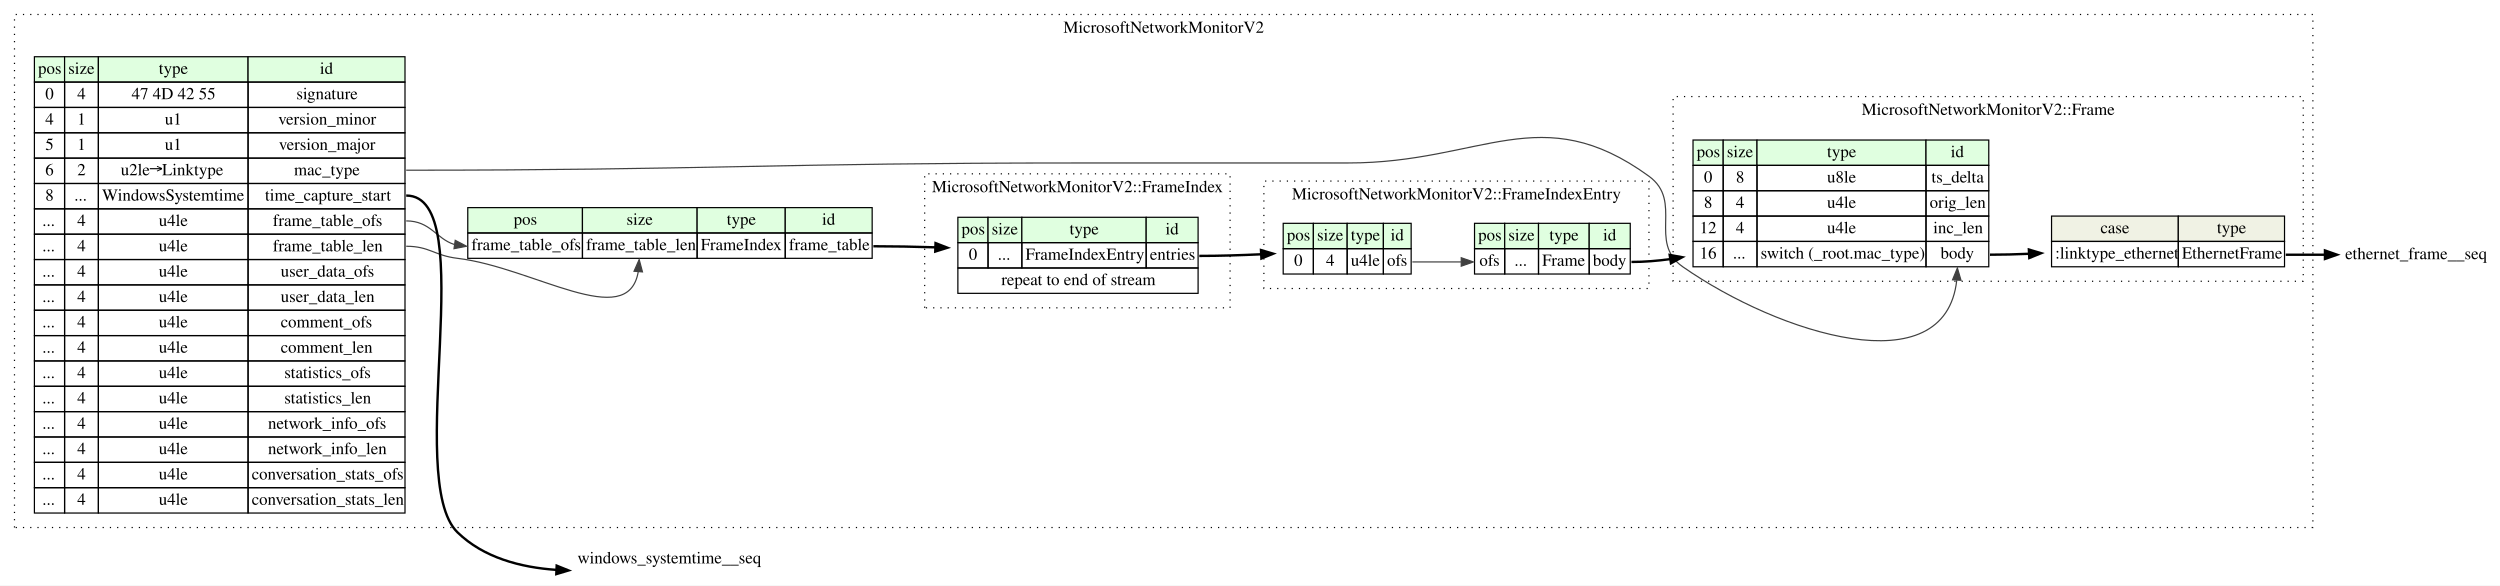
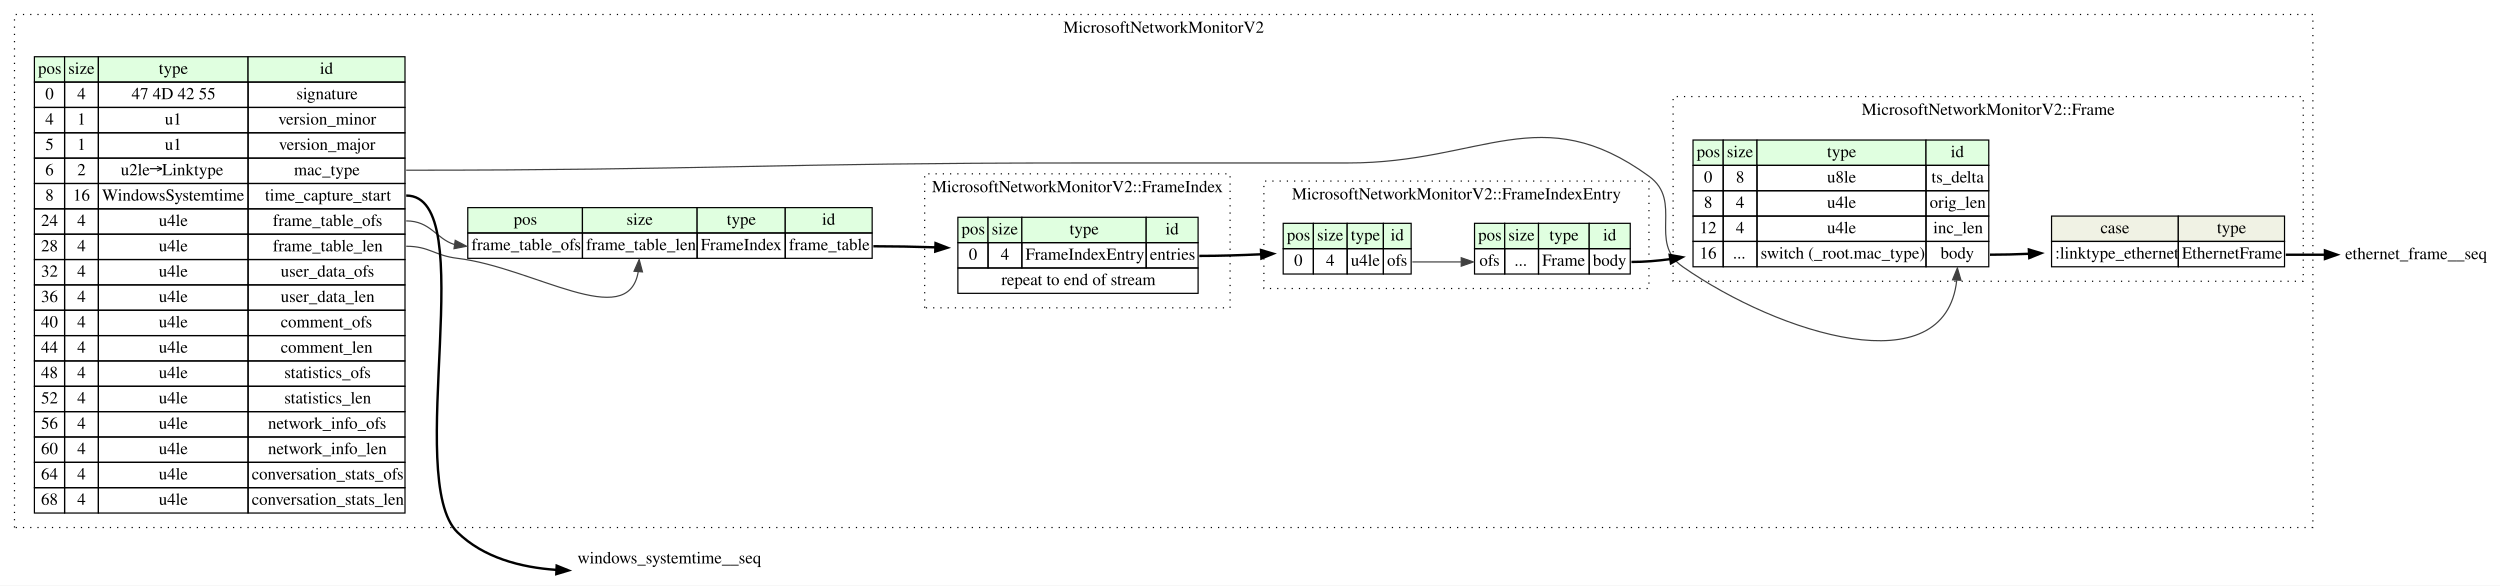
<svg xmlns="http://www.w3.org/2000/svg" width="2071pt" height="485pt" viewBox="0.00 0.00 2071.00 485.00">
  <g id="graph0" class="graph" transform="scale(1 1) rotate(0) translate(4 481)">
    <polygon fill="white" stroke="none" points="-4,4 -4,-481 2067,-481 2067,4 -4,4" />
    <g id="clust1" class="cluster">
      <polygon fill="none" stroke="black" stroke-dasharray="1,5" points="8,-44 8,-469 1912,-469 1912,-44 8,-44" />
      <text text-anchor="middle" x="960" y="-453.8" font-family="Times,serif" font-size="14.00">MicrosoftNetworkMonitorV2</text>
    </g>
    <g id="clust2" class="cluster">
      <polygon fill="none" stroke="black" stroke-dasharray="1,5" points="762,-226 762,-337 1015,-337 1015,-226 762,-226" />
      <text text-anchor="middle" x="888.5" y="-321.8" font-family="Times,serif" font-size="14.00">MicrosoftNetworkMonitorV2::FrameIndex</text>
    </g>
    <g id="clust3" class="cluster">
      <polygon fill="none" stroke="black" stroke-dasharray="1,5" points="1043,-242 1043,-331 1362,-331 1362,-242 1043,-242" />
      <text text-anchor="middle" x="1202.5" y="-315.8" font-family="Times,serif" font-size="14.00">MicrosoftNetworkMonitorV2::FrameIndexEntry</text>
    </g>
    <g id="clust4" class="cluster">
      <polygon fill="none" stroke="black" stroke-dasharray="1,5" points="1382,-248 1382,-401 1904,-401 1904,-248 1382,-248" />
      <text text-anchor="middle" x="1643" y="-385.8" font-family="Times,serif" font-size="14.00">MicrosoftNetworkMonitorV2::Frame</text>
    </g>
    <g id="node1" class="node">
      <polygon fill="#e0ffe0" stroke="none" points="24.5,-413 24.5,-434 49.5,-434 49.5,-413 24.5,-413" />
      <polygon fill="none" stroke="black" points="24.5,-413 24.5,-434 49.5,-434 49.5,-413 24.5,-413" />
      <text text-anchor="start" x="27.5" y="-419.8" font-family="Times,serif" font-size="14.00">pos</text>
      <polygon fill="#e0ffe0" stroke="none" points="49.5,-413 49.5,-434 77.5,-434 77.5,-413 49.5,-413" />
      <polygon fill="none" stroke="black" points="49.5,-413 49.5,-434 77.5,-434 77.5,-413 49.5,-413" />
      <text text-anchor="start" x="52.5" y="-419.8" font-family="Times,serif" font-size="14.00">size</text>
      <polygon fill="#e0ffe0" stroke="none" points="77.5,-413 77.5,-434 201.5,-434 201.5,-413 77.5,-413" />
      <polygon fill="none" stroke="black" points="77.5,-413 77.5,-434 201.5,-434 201.5,-413 77.5,-413" />
      <text text-anchor="start" x="127.5" y="-419.8" font-family="Times,serif" font-size="14.00">type</text>
      <polygon fill="#e0ffe0" stroke="none" points="201.5,-413 201.5,-434 331.5,-434 331.5,-413 201.5,-413" />
      <polygon fill="none" stroke="black" points="201.5,-413 201.5,-434 331.5,-434 331.5,-413 201.5,-413" />
      <text text-anchor="start" x="261" y="-419.8" font-family="Times,serif" font-size="14.00">id</text>
      <polygon fill="none" stroke="black" points="24.5,-392 24.5,-413 49.5,-413 49.5,-392 24.5,-392" />
      <text text-anchor="start" x="33.5" y="-398.8" font-family="Times,serif" font-size="14.00">0</text>
      <polygon fill="none" stroke="black" points="49.5,-392 49.5,-413 77.5,-413 77.5,-392 49.5,-392" />
      <text text-anchor="start" x="60" y="-398.8" font-family="Times,serif" font-size="14.00">4</text>
      <polygon fill="none" stroke="black" points="77.5,-392 77.5,-413 201.5,-413 201.5,-392 77.5,-392" />
      <text text-anchor="start" x="105" y="-398.8" font-family="Times,serif" font-size="14.00">47 4D 42 55</text>
      <polygon fill="none" stroke="black" points="201.5,-392 201.5,-413 331.5,-413 331.5,-392 201.5,-392" />
      <text text-anchor="start" x="241.5" y="-398.8" font-family="Times,serif" font-size="14.00">signature</text>
      <polygon fill="none" stroke="black" points="24.5,-371 24.5,-392 49.5,-392 49.5,-371 24.5,-371" />
      <text text-anchor="start" x="33.5" y="-377.8" font-family="Times,serif" font-size="14.00">4</text>
      <polygon fill="none" stroke="black" points="49.5,-371 49.5,-392 77.5,-392 77.5,-371 49.5,-371" />
      <text text-anchor="start" x="60" y="-377.8" font-family="Times,serif" font-size="14.00">1</text>
      <polygon fill="none" stroke="black" points="77.5,-371 77.5,-392 201.5,-392 201.5,-371 77.5,-371" />
      <text text-anchor="start" x="132.5" y="-377.8" font-family="Times,serif" font-size="14.00">u1</text>
      <polygon fill="none" stroke="black" points="201.5,-371 201.5,-392 331.5,-392 331.5,-371 201.5,-371" />
      <text text-anchor="start" x="226.5" y="-377.8" font-family="Times,serif" font-size="14.00">version_minor</text>
      <polygon fill="none" stroke="black" points="24.5,-350 24.5,-371 49.5,-371 49.5,-350 24.5,-350" />
      <text text-anchor="start" x="33.5" y="-356.8" font-family="Times,serif" font-size="14.00">5</text>
      <polygon fill="none" stroke="black" points="49.5,-350 49.5,-371 77.5,-371 77.5,-350 49.5,-350" />
      <text text-anchor="start" x="60" y="-356.8" font-family="Times,serif" font-size="14.00">1</text>
      <polygon fill="none" stroke="black" points="77.5,-350 77.5,-371 201.5,-371 201.5,-350 77.5,-350" />
      <text text-anchor="start" x="132.5" y="-356.8" font-family="Times,serif" font-size="14.00">u1</text>
      <polygon fill="none" stroke="black" points="201.5,-350 201.5,-371 331.5,-371 331.5,-350 201.5,-350" />
      <text text-anchor="start" x="227" y="-356.8" font-family="Times,serif" font-size="14.00">version_major</text>
      <polygon fill="none" stroke="black" points="24.5,-329 24.5,-350 49.5,-350 49.5,-329 24.5,-329" />
      <text text-anchor="start" x="33.5" y="-335.8" font-family="Times,serif" font-size="14.00">6</text>
      <polygon fill="none" stroke="black" points="49.5,-329 49.5,-350 77.5,-350 77.5,-329 49.5,-329" />
      <text text-anchor="start" x="60" y="-335.8" font-family="Times,serif" font-size="14.00">2</text>
      <polygon fill="none" stroke="black" points="77.5,-329 77.5,-350 201.5,-350 201.5,-329 77.5,-329" />
      <text text-anchor="start" x="96" y="-335.8" font-family="Times,serif" font-size="14.00">u2le→Linktype</text>
      <polygon fill="none" stroke="black" points="201.5,-329 201.5,-350 331.5,-350 331.5,-329 201.5,-329" />
      <text text-anchor="start" x="239.5" y="-335.8" font-family="Times,serif" font-size="14.00">mac_type</text>
      <polygon fill="none" stroke="black" points="24.5,-308 24.5,-329 49.5,-329 49.5,-308 24.5,-308" />
      <text text-anchor="start" x="33.5" y="-314.8" font-family="Times,serif" font-size="14.00">8</text>
      <polygon fill="none" stroke="black" points="49.5,-308 49.5,-329 77.5,-329 77.5,-308 49.5,-308" />
-       <text text-anchor="start" x="57.5" y="-314.8" font-family="Times,serif" font-size="14.00">...</text>
+       <text text-anchor="start" x="56.5" y="-314.8" font-family="Times,serif" font-size="14.00">16</text>
      <polygon fill="none" stroke="black" points="77.5,-308 77.5,-329 201.5,-329 201.5,-308 77.5,-308" />
      <text text-anchor="start" x="80.5" y="-314.8" font-family="Times,serif" font-size="14.00">WindowsSystemtime</text>
      <polygon fill="none" stroke="black" points="201.5,-308 201.5,-329 331.5,-329 331.5,-308 201.5,-308" />
      <text text-anchor="start" x="215.5" y="-314.8" font-family="Times,serif" font-size="14.00">time_capture_start</text>
      <polygon fill="none" stroke="black" points="24.5,-287 24.5,-308 49.5,-308 49.5,-287 24.5,-287" />
-       <text text-anchor="start" x="31" y="-293.8" font-family="Times,serif" font-size="14.00">...</text>
+       <text text-anchor="start" x="30" y="-293.8" font-family="Times,serif" font-size="14.00">24</text>
      <polygon fill="none" stroke="black" points="49.5,-287 49.5,-308 77.5,-308 77.5,-287 49.5,-287" />
      <text text-anchor="start" x="60" y="-293.8" font-family="Times,serif" font-size="14.00">4</text>
      <polygon fill="none" stroke="black" points="77.5,-287 77.5,-308 201.5,-308 201.5,-287 77.5,-287" />
      <text text-anchor="start" x="127.5" y="-293.8" font-family="Times,serif" font-size="14.00">u4le</text>
      <polygon fill="none" stroke="black" points="201.5,-287 201.5,-308 331.5,-308 331.5,-287 201.5,-287" />
      <text text-anchor="start" x="222" y="-293.8" font-family="Times,serif" font-size="14.00">frame_table_ofs</text>
      <polygon fill="none" stroke="black" points="24.5,-266 24.5,-287 49.5,-287 49.5,-266 24.5,-266" />
-       <text text-anchor="start" x="31" y="-272.8" font-family="Times,serif" font-size="14.00">...</text>
+       <text text-anchor="start" x="30" y="-272.8" font-family="Times,serif" font-size="14.00">28</text>
      <polygon fill="none" stroke="black" points="49.5,-266 49.5,-287 77.5,-287 77.5,-266 49.5,-266" />
      <text text-anchor="start" x="60" y="-272.8" font-family="Times,serif" font-size="14.00">4</text>
      <polygon fill="none" stroke="black" points="77.5,-266 77.5,-287 201.5,-287 201.5,-266 77.5,-266" />
      <text text-anchor="start" x="127.5" y="-272.8" font-family="Times,serif" font-size="14.00">u4le</text>
      <polygon fill="none" stroke="black" points="201.5,-266 201.5,-287 331.5,-287 331.5,-266 201.5,-266" />
      <text text-anchor="start" x="222" y="-272.8" font-family="Times,serif" font-size="14.00">frame_table_len</text>
      <polygon fill="none" stroke="black" points="24.5,-245 24.5,-266 49.5,-266 49.5,-245 24.5,-245" />
-       <text text-anchor="start" x="31" y="-251.8" font-family="Times,serif" font-size="14.00">...</text>
+       <text text-anchor="start" x="30" y="-251.8" font-family="Times,serif" font-size="14.00">32</text>
      <polygon fill="none" stroke="black" points="49.5,-245 49.5,-266 77.5,-266 77.5,-245 49.5,-245" />
      <text text-anchor="start" x="60" y="-251.8" font-family="Times,serif" font-size="14.00">4</text>
      <polygon fill="none" stroke="black" points="77.5,-245 77.5,-266 201.5,-266 201.5,-245 77.5,-245" />
      <text text-anchor="start" x="127.5" y="-251.8" font-family="Times,serif" font-size="14.00">u4le</text>
      <polygon fill="none" stroke="black" points="201.5,-245 201.5,-266 331.5,-266 331.5,-245 201.5,-245" />
      <text text-anchor="start" x="228.5" y="-251.8" font-family="Times,serif" font-size="14.00">user_data_ofs</text>
      <polygon fill="none" stroke="black" points="24.5,-224 24.5,-245 49.5,-245 49.5,-224 24.5,-224" />
-       <text text-anchor="start" x="31" y="-230.8" font-family="Times,serif" font-size="14.00">...</text>
+       <text text-anchor="start" x="30" y="-230.8" font-family="Times,serif" font-size="14.00">36</text>
      <polygon fill="none" stroke="black" points="49.5,-224 49.5,-245 77.5,-245 77.5,-224 49.5,-224" />
      <text text-anchor="start" x="60" y="-230.8" font-family="Times,serif" font-size="14.00">4</text>
      <polygon fill="none" stroke="black" points="77.5,-224 77.5,-245 201.5,-245 201.5,-224 77.5,-224" />
      <text text-anchor="start" x="127.5" y="-230.8" font-family="Times,serif" font-size="14.00">u4le</text>
      <polygon fill="none" stroke="black" points="201.5,-224 201.5,-245 331.5,-245 331.5,-224 201.5,-224" />
      <text text-anchor="start" x="228.5" y="-230.8" font-family="Times,serif" font-size="14.00">user_data_len</text>
      <polygon fill="none" stroke="black" points="24.5,-203 24.5,-224 49.5,-224 49.5,-203 24.5,-203" />
-       <text text-anchor="start" x="31" y="-209.8" font-family="Times,serif" font-size="14.00">...</text>
+       <text text-anchor="start" x="30" y="-209.8" font-family="Times,serif" font-size="14.00">40</text>
      <polygon fill="none" stroke="black" points="49.5,-203 49.5,-224 77.5,-224 77.5,-203 49.5,-203" />
      <text text-anchor="start" x="60" y="-209.8" font-family="Times,serif" font-size="14.00">4</text>
      <polygon fill="none" stroke="black" points="77.5,-203 77.5,-224 201.5,-224 201.5,-203 77.5,-203" />
      <text text-anchor="start" x="127.5" y="-209.8" font-family="Times,serif" font-size="14.00">u4le</text>
      <polygon fill="none" stroke="black" points="201.5,-203 201.5,-224 331.5,-224 331.5,-203 201.5,-203" />
      <text text-anchor="start" x="228.5" y="-209.8" font-family="Times,serif" font-size="14.00">comment_ofs</text>
      <polygon fill="none" stroke="black" points="24.5,-182 24.5,-203 49.5,-203 49.5,-182 24.5,-182" />
-       <text text-anchor="start" x="31" y="-188.8" font-family="Times,serif" font-size="14.00">...</text>
+       <text text-anchor="start" x="30" y="-188.8" font-family="Times,serif" font-size="14.00">44</text>
      <polygon fill="none" stroke="black" points="49.5,-182 49.5,-203 77.5,-203 77.5,-182 49.5,-182" />
      <text text-anchor="start" x="60" y="-188.8" font-family="Times,serif" font-size="14.00">4</text>
      <polygon fill="none" stroke="black" points="77.5,-182 77.5,-203 201.5,-203 201.5,-182 77.5,-182" />
      <text text-anchor="start" x="127.5" y="-188.8" font-family="Times,serif" font-size="14.00">u4le</text>
      <polygon fill="none" stroke="black" points="201.5,-182 201.5,-203 331.5,-203 331.5,-182 201.5,-182" />
      <text text-anchor="start" x="228.5" y="-188.8" font-family="Times,serif" font-size="14.00">comment_len</text>
      <polygon fill="none" stroke="black" points="24.5,-161 24.5,-182 49.5,-182 49.5,-161 24.5,-161" />
-       <text text-anchor="start" x="31" y="-167.8" font-family="Times,serif" font-size="14.00">...</text>
+       <text text-anchor="start" x="30" y="-167.8" font-family="Times,serif" font-size="14.00">48</text>
      <polygon fill="none" stroke="black" points="49.5,-161 49.5,-182 77.5,-182 77.5,-161 49.5,-161" />
      <text text-anchor="start" x="60" y="-167.8" font-family="Times,serif" font-size="14.00">4</text>
      <polygon fill="none" stroke="black" points="77.5,-161 77.5,-182 201.5,-182 201.5,-161 77.5,-161" />
      <text text-anchor="start" x="127.5" y="-167.8" font-family="Times,serif" font-size="14.00">u4le</text>
      <polygon fill="none" stroke="black" points="201.5,-161 201.5,-182 331.5,-182 331.5,-161 201.5,-161" />
      <text text-anchor="start" x="231.5" y="-167.8" font-family="Times,serif" font-size="14.00">statistics_ofs</text>
      <polygon fill="none" stroke="black" points="24.5,-140 24.5,-161 49.5,-161 49.5,-140 24.5,-140" />
-       <text text-anchor="start" x="31" y="-146.8" font-family="Times,serif" font-size="14.00">...</text>
+       <text text-anchor="start" x="30" y="-146.8" font-family="Times,serif" font-size="14.00">52</text>
      <polygon fill="none" stroke="black" points="49.5,-140 49.5,-161 77.5,-161 77.5,-140 49.5,-140" />
      <text text-anchor="start" x="60" y="-146.8" font-family="Times,serif" font-size="14.00">4</text>
      <polygon fill="none" stroke="black" points="77.5,-140 77.5,-161 201.5,-161 201.5,-140 77.5,-140" />
      <text text-anchor="start" x="127.5" y="-146.8" font-family="Times,serif" font-size="14.00">u4le</text>
      <polygon fill="none" stroke="black" points="201.5,-140 201.5,-161 331.5,-161 331.5,-140 201.5,-140" />
      <text text-anchor="start" x="231.5" y="-146.8" font-family="Times,serif" font-size="14.00">statistics_len</text>
      <polygon fill="none" stroke="black" points="24.5,-119 24.5,-140 49.5,-140 49.5,-119 24.5,-119" />
-       <text text-anchor="start" x="31" y="-125.8" font-family="Times,serif" font-size="14.00">...</text>
+       <text text-anchor="start" x="30" y="-125.8" font-family="Times,serif" font-size="14.00">56</text>
      <polygon fill="none" stroke="black" points="49.5,-119 49.5,-140 77.5,-140 77.5,-119 49.5,-119" />
      <text text-anchor="start" x="60" y="-125.8" font-family="Times,serif" font-size="14.00">4</text>
      <polygon fill="none" stroke="black" points="77.5,-119 77.5,-140 201.5,-140 201.5,-119 77.5,-119" />
      <text text-anchor="start" x="127.5" y="-125.8" font-family="Times,serif" font-size="14.00">u4le</text>
      <polygon fill="none" stroke="black" points="201.5,-119 201.5,-140 331.5,-140 331.5,-119 201.5,-119" />
      <text text-anchor="start" x="218" y="-125.8" font-family="Times,serif" font-size="14.00">network_info_ofs</text>
      <polygon fill="none" stroke="black" points="24.5,-98 24.5,-119 49.5,-119 49.5,-98 24.5,-98" />
-       <text text-anchor="start" x="31" y="-104.8" font-family="Times,serif" font-size="14.00">...</text>
+       <text text-anchor="start" x="30" y="-104.8" font-family="Times,serif" font-size="14.00">60</text>
      <polygon fill="none" stroke="black" points="49.5,-98 49.5,-119 77.5,-119 77.5,-98 49.5,-98" />
      <text text-anchor="start" x="60" y="-104.8" font-family="Times,serif" font-size="14.00">4</text>
      <polygon fill="none" stroke="black" points="77.5,-98 77.5,-119 201.5,-119 201.5,-98 77.5,-98" />
      <text text-anchor="start" x="127.5" y="-104.8" font-family="Times,serif" font-size="14.00">u4le</text>
      <polygon fill="none" stroke="black" points="201.5,-98 201.5,-119 331.5,-119 331.5,-98 201.5,-98" />
      <text text-anchor="start" x="218" y="-104.8" font-family="Times,serif" font-size="14.00">network_info_len</text>
      <polygon fill="none" stroke="black" points="24.5,-77 24.5,-98 49.5,-98 49.5,-77 24.5,-77" />
-       <text text-anchor="start" x="31" y="-83.8" font-family="Times,serif" font-size="14.00">...</text>
+       <text text-anchor="start" x="30" y="-83.8" font-family="Times,serif" font-size="14.00">64</text>
      <polygon fill="none" stroke="black" points="49.5,-77 49.5,-98 77.5,-98 77.5,-77 49.5,-77" />
      <text text-anchor="start" x="60" y="-83.8" font-family="Times,serif" font-size="14.00">4</text>
      <polygon fill="none" stroke="black" points="77.5,-77 77.5,-98 201.5,-98 201.5,-77 77.5,-77" />
      <text text-anchor="start" x="127.5" y="-83.8" font-family="Times,serif" font-size="14.00">u4le</text>
      <polygon fill="none" stroke="black" points="201.5,-77 201.5,-98 331.5,-98 331.5,-77 201.5,-77" />
      <text text-anchor="start" x="204.5" y="-83.8" font-family="Times,serif" font-size="14.00">conversation_stats_ofs</text>
      <polygon fill="none" stroke="black" points="24.5,-56 24.5,-77 49.5,-77 49.5,-56 24.5,-56" />
-       <text text-anchor="start" x="31" y="-62.8" font-family="Times,serif" font-size="14.00">...</text>
+       <text text-anchor="start" x="30" y="-62.8" font-family="Times,serif" font-size="14.00">68</text>
      <polygon fill="none" stroke="black" points="49.5,-56 49.5,-77 77.5,-77 77.5,-56 49.5,-56" />
      <text text-anchor="start" x="60" y="-62.8" font-family="Times,serif" font-size="14.00">4</text>
      <polygon fill="none" stroke="black" points="77.5,-56 77.5,-77 201.5,-77 201.5,-56 77.5,-56" />
      <text text-anchor="start" x="127.5" y="-62.8" font-family="Times,serif" font-size="14.00">u4le</text>
      <polygon fill="none" stroke="black" points="201.5,-56 201.5,-77 331.5,-77 331.5,-56 201.5,-56" />
      <text text-anchor="start" x="204.5" y="-62.8" font-family="Times,serif" font-size="14.00">conversation_stats_len</text>
    </g>
    <g id="node2" class="node">
      <polygon fill="#e0ffe0" stroke="none" points="383.5,-288 383.5,-309 478.5,-309 478.5,-288 383.5,-288" />
      <polygon fill="none" stroke="black" points="383.5,-288 383.5,-309 478.5,-309 478.5,-288 383.5,-288" />
      <text text-anchor="start" x="421.5" y="-294.8" font-family="Times,serif" font-size="14.00">pos</text>
      <polygon fill="#e0ffe0" stroke="none" points="478.5,-288 478.5,-309 573.5,-309 573.5,-288 478.5,-288" />
      <polygon fill="none" stroke="black" points="478.5,-288 478.5,-309 573.5,-309 573.5,-288 478.5,-288" />
      <text text-anchor="start" x="515" y="-294.8" font-family="Times,serif" font-size="14.00">size</text>
      <polygon fill="#e0ffe0" stroke="none" points="573.5,-288 573.5,-309 646.5,-309 646.5,-288 573.5,-288" />
      <polygon fill="none" stroke="black" points="573.5,-288 573.5,-309 646.5,-309 646.5,-288 573.5,-288" />
      <text text-anchor="start" x="598" y="-294.8" font-family="Times,serif" font-size="14.00">type</text>
      <polygon fill="#e0ffe0" stroke="none" points="646.5,-288 646.5,-309 718.5,-309 718.5,-288 646.5,-288" />
      <polygon fill="none" stroke="black" points="646.5,-288 646.5,-309 718.5,-309 718.5,-288 646.5,-288" />
      <text text-anchor="start" x="677" y="-294.8" font-family="Times,serif" font-size="14.00">id</text>
      <polygon fill="none" stroke="black" points="383.5,-267 383.5,-288 478.5,-288 478.5,-267 383.5,-267" />
      <text text-anchor="start" x="386.5" y="-273.8" font-family="Times,serif" font-size="14.00">frame_table_ofs</text>
      <polygon fill="none" stroke="black" points="478.5,-267 478.5,-288 573.5,-288 573.5,-267 478.5,-267" />
      <text text-anchor="start" x="481.5" y="-273.8" font-family="Times,serif" font-size="14.00">frame_table_len</text>
      <polygon fill="none" stroke="black" points="573.5,-267 573.5,-288 646.5,-288 646.5,-267 573.5,-267" />
      <text text-anchor="start" x="576.5" y="-273.8" font-family="Times,serif" font-size="14.00">FrameIndex</text>
      <polygon fill="none" stroke="black" points="646.5,-267 646.5,-288 718.5,-288 718.5,-267 646.5,-267" />
      <text text-anchor="start" x="649.5" y="-273.8" font-family="Times,serif" font-size="14.00">frame_table</text>
    </g>
    <g id="edge2" class="edge">
      <path fill="none" stroke="#404040" d="M332.5,-298C352.648,-298 357.208,-283.325 372.241,-278.51" />
      <polygon fill="#404040" stroke="#404040" points="373.116,-281.919 382.5,-277 372.097,-274.994 373.116,-281.919" />
    </g>
    <g id="edge3" class="edge">
      <path fill="none" stroke="#404040" d="M332.5,-277C351.905,-277 355.732,-269.301 375,-267 437.656,-259.517 516.032,-205.735 524.709,-255.822" />
      <polygon fill="#404040" stroke="#404040" points="521.236,-256.301 525.5,-266 528.215,-255.759 521.236,-256.301" />
    </g>
    <g id="node6" class="node">
      <polygon fill="#e0ffe0" stroke="none" points="1398.5,-344 1398.5,-365 1423.5,-365 1423.5,-344 1398.5,-344" />
      <polygon fill="none" stroke="black" points="1398.5,-344 1398.5,-365 1423.5,-365 1423.5,-344 1398.5,-344" />
      <text text-anchor="start" x="1401.5" y="-350.8" font-family="Times,serif" font-size="14.00">pos</text>
      <polygon fill="#e0ffe0" stroke="none" points="1423.5,-344 1423.5,-365 1451.5,-365 1451.5,-344 1423.5,-344" />
      <polygon fill="none" stroke="black" points="1423.5,-344 1423.5,-365 1451.5,-365 1451.5,-344 1423.5,-344" />
      <text text-anchor="start" x="1426.5" y="-350.8" font-family="Times,serif" font-size="14.00">size</text>
      <polygon fill="#e0ffe0" stroke="none" points="1451.5,-344 1451.5,-365 1591.5,-365 1591.5,-344 1451.5,-344" />
      <polygon fill="none" stroke="black" points="1451.5,-344 1451.5,-365 1591.5,-365 1591.5,-344 1451.5,-344" />
      <text text-anchor="start" x="1509.5" y="-350.8" font-family="Times,serif" font-size="14.00">type</text>
      <polygon fill="#e0ffe0" stroke="none" points="1591.5,-344 1591.5,-365 1643.5,-365 1643.5,-344 1591.5,-344" />
      <polygon fill="none" stroke="black" points="1591.5,-344 1591.5,-365 1643.5,-365 1643.5,-344 1591.5,-344" />
      <text text-anchor="start" x="1612" y="-350.8" font-family="Times,serif" font-size="14.00">id</text>
      <polygon fill="none" stroke="black" points="1398.5,-323 1398.5,-344 1423.5,-344 1423.5,-323 1398.5,-323" />
      <text text-anchor="start" x="1407.5" y="-329.8" font-family="Times,serif" font-size="14.00">0</text>
      <polygon fill="none" stroke="black" points="1423.5,-323 1423.5,-344 1451.5,-344 1451.5,-323 1423.5,-323" />
      <text text-anchor="start" x="1434" y="-329.8" font-family="Times,serif" font-size="14.00">8</text>
      <polygon fill="none" stroke="black" points="1451.5,-323 1451.5,-344 1591.5,-344 1591.5,-323 1451.5,-323" />
      <text text-anchor="start" x="1509.5" y="-329.8" font-family="Times,serif" font-size="14.00">u8le</text>
      <polygon fill="none" stroke="black" points="1591.5,-323 1591.5,-344 1643.5,-344 1643.5,-323 1591.5,-323" />
      <text text-anchor="start" x="1596" y="-329.8" font-family="Times,serif" font-size="14.00">ts_delta</text>
      <polygon fill="none" stroke="black" points="1398.5,-302 1398.5,-323 1423.5,-323 1423.5,-302 1398.5,-302" />
      <text text-anchor="start" x="1407.5" y="-308.8" font-family="Times,serif" font-size="14.00">8</text>
      <polygon fill="none" stroke="black" points="1423.5,-302 1423.5,-323 1451.5,-323 1451.5,-302 1423.5,-302" />
      <text text-anchor="start" x="1434" y="-308.8" font-family="Times,serif" font-size="14.00">4</text>
      <polygon fill="none" stroke="black" points="1451.5,-302 1451.5,-323 1591.5,-323 1591.5,-302 1451.5,-302" />
      <text text-anchor="start" x="1509.5" y="-308.8" font-family="Times,serif" font-size="14.00">u4le</text>
      <polygon fill="none" stroke="black" points="1591.5,-302 1591.5,-323 1643.5,-323 1643.5,-302 1591.5,-302" />
      <text text-anchor="start" x="1594.5" y="-308.8" font-family="Times,serif" font-size="14.00">orig_len</text>
      <polygon fill="none" stroke="black" points="1398.5,-281 1398.5,-302 1423.5,-302 1423.5,-281 1398.5,-281" />
      <text text-anchor="start" x="1404" y="-287.8" font-family="Times,serif" font-size="14.00">12</text>
      <polygon fill="none" stroke="black" points="1423.5,-281 1423.5,-302 1451.5,-302 1451.5,-281 1423.5,-281" />
      <text text-anchor="start" x="1434" y="-287.8" font-family="Times,serif" font-size="14.00">4</text>
      <polygon fill="none" stroke="black" points="1451.5,-281 1451.5,-302 1591.5,-302 1591.5,-281 1451.5,-281" />
      <text text-anchor="start" x="1509.5" y="-287.8" font-family="Times,serif" font-size="14.00">u4le</text>
      <polygon fill="none" stroke="black" points="1591.5,-281 1591.5,-302 1643.5,-302 1643.5,-281 1591.5,-281" />
      <text text-anchor="start" x="1597.5" y="-287.8" font-family="Times,serif" font-size="14.00">inc_len</text>
      <polygon fill="none" stroke="black" points="1398.5,-260 1398.5,-281 1423.5,-281 1423.5,-260 1398.5,-260" />
      <text text-anchor="start" x="1404" y="-266.8" font-family="Times,serif" font-size="14.00">16</text>
      <polygon fill="none" stroke="black" points="1423.5,-260 1423.5,-281 1451.5,-281 1451.5,-260 1423.5,-260" />
      <text text-anchor="start" x="1431.5" y="-266.8" font-family="Times,serif" font-size="14.00">...</text>
      <polygon fill="none" stroke="black" points="1451.5,-260 1451.5,-281 1591.5,-281 1591.5,-260 1451.5,-260" />
      <text text-anchor="start" x="1454.5" y="-266.8" font-family="Times,serif" font-size="14.00">switch (_root.mac_type)</text>
      <polygon fill="none" stroke="black" points="1591.5,-260 1591.5,-281 1643.5,-281 1643.5,-260 1591.5,-260" />
      <text text-anchor="start" x="1603.5" y="-266.8" font-family="Times,serif" font-size="14.00">body</text>
    </g>
    <g id="edge10" class="edge">
      <path fill="none" stroke="#404040" d="M332.5,-340C579.181,-340 640.819,-346 887.5,-346 887.5,-346 887.5,-346 1113,-346 1223.77,-346 1272.41,-400.156 1362,-335 1390.77,-314.072 1360.81,-280.352 1390,-260 1470.02,-204.197 1607.41,-161.018 1616.97,-248.869" />
      <polygon fill="#404040" stroke="#404040" points="1613.49,-249.195 1617.5,-259 1620.48,-248.832 1613.49,-249.195" />
    </g>
    <g id="node8" class="node">
      <text text-anchor="middle" x="550.5" y="-14.3" font-family="Times,serif" font-size="14.00">windows_systemtime__seq</text>
    </g>
    <g id="edge1" class="edge">
      <path fill="none" stroke="black" stroke-width="2" d="M332.5,-319C395.215,-319 330.086,-83.772 375,-40 396.513,-19.034 427.262,-10.933 456.971,-8.906" />
      <polygon fill="black" stroke="black" stroke-width="2" points="457.164,-12.4 466.991,-8.441 456.84,-5.408 457.164,-12.4" />
    </g>
    <g id="node3" class="node">
      <polygon fill="#e0ffe0" stroke="none" points="789.5,-280 789.5,-301 814.5,-301 814.5,-280 789.5,-280" />
      <polygon fill="none" stroke="black" points="789.5,-280 789.5,-301 814.5,-301 814.5,-280 789.5,-280" />
      <text text-anchor="start" x="792.5" y="-286.8" font-family="Times,serif" font-size="14.00">pos</text>
      <polygon fill="#e0ffe0" stroke="none" points="814.5,-280 814.5,-301 842.5,-301 842.5,-280 814.5,-280" />
      <polygon fill="none" stroke="black" points="814.5,-280 814.5,-301 842.5,-301 842.5,-280 814.5,-280" />
      <text text-anchor="start" x="817.5" y="-286.8" font-family="Times,serif" font-size="14.00">size</text>
      <polygon fill="#e0ffe0" stroke="none" points="842.5,-280 842.5,-301 945.5,-301 945.5,-280 842.5,-280" />
      <polygon fill="none" stroke="black" points="842.5,-280 842.5,-301 945.5,-301 945.5,-280 842.5,-280" />
      <text text-anchor="start" x="882" y="-286.8" font-family="Times,serif" font-size="14.00">type</text>
      <polygon fill="#e0ffe0" stroke="none" points="945.5,-280 945.5,-301 988.5,-301 988.5,-280 945.5,-280" />
      <polygon fill="none" stroke="black" points="945.5,-280 945.5,-301 988.5,-301 988.5,-280 945.5,-280" />
      <text text-anchor="start" x="961.5" y="-286.8" font-family="Times,serif" font-size="14.00">id</text>
      <polygon fill="none" stroke="black" points="789.5,-259 789.5,-280 814.5,-280 814.5,-259 789.5,-259" />
      <text text-anchor="start" x="798.5" y="-265.8" font-family="Times,serif" font-size="14.00">0</text>
      <polygon fill="none" stroke="black" points="814.5,-259 814.5,-280 842.5,-280 842.5,-259 814.5,-259" />
-       <text text-anchor="start" x="822.5" y="-265.8" font-family="Times,serif" font-size="14.00">...</text>
+       <text text-anchor="start" x="825" y="-265.8" font-family="Times,serif" font-size="14.00">4</text>
      <polygon fill="none" stroke="black" points="842.5,-259 842.5,-280 945.5,-280 945.5,-259 842.5,-259" />
      <text text-anchor="start" x="845.5" y="-265.8" font-family="Times,serif" font-size="14.00">FrameIndexEntry</text>
      <polygon fill="none" stroke="black" points="945.5,-259 945.5,-280 988.5,-280 988.5,-259 945.5,-259" />
      <text text-anchor="start" x="948.5" y="-265.8" font-family="Times,serif" font-size="14.00">entries</text>
      <polygon fill="none" stroke="black" points="789.5,-238 789.5,-259 988.5,-259 988.5,-238 789.5,-238" />
      <text text-anchor="start" x="825.5" y="-244.8" font-family="Times,serif" font-size="14.00">repeat to end of stream</text>
    </g>
    <g id="edge4" class="edge">
      <path fill="none" stroke="black" stroke-width="2" d="M719.5,-277C736.094,-277 753.602,-276.655 770.799,-276.118" />
      <polygon fill="black" stroke="black" stroke-width="2" points="771.003,-279.613 780.88,-275.781 770.769,-272.617 771.003,-279.613" />
    </g>
    <g id="node4" class="node">
      <polygon fill="#e0ffe0" stroke="none" points="1059,-275 1059,-296 1084,-296 1084,-275 1059,-275" />
      <polygon fill="none" stroke="black" points="1059,-275 1059,-296 1084,-296 1084,-275 1059,-275" />
      <text text-anchor="start" x="1062" y="-281.8" font-family="Times,serif" font-size="14.00">pos</text>
      <polygon fill="#e0ffe0" stroke="none" points="1084,-275 1084,-296 1112,-296 1112,-275 1084,-275" />
      <polygon fill="none" stroke="black" points="1084,-275 1084,-296 1112,-296 1112,-275 1084,-275" />
      <text text-anchor="start" x="1087" y="-281.8" font-family="Times,serif" font-size="14.00">size</text>
      <polygon fill="#e0ffe0" stroke="none" points="1112,-275 1112,-296 1142,-296 1142,-275 1112,-275" />
      <polygon fill="none" stroke="black" points="1112,-275 1112,-296 1142,-296 1142,-275 1112,-275" />
      <text text-anchor="start" x="1115" y="-281.8" font-family="Times,serif" font-size="14.00">type</text>
      <polygon fill="#e0ffe0" stroke="none" points="1142,-275 1142,-296 1165,-296 1165,-275 1142,-275" />
      <polygon fill="none" stroke="black" points="1142,-275 1142,-296 1165,-296 1165,-275 1142,-275" />
      <text text-anchor="start" x="1148" y="-281.8" font-family="Times,serif" font-size="14.00">id</text>
      <polygon fill="none" stroke="black" points="1059,-254 1059,-275 1084,-275 1084,-254 1059,-254" />
      <text text-anchor="start" x="1068" y="-260.8" font-family="Times,serif" font-size="14.00">0</text>
      <polygon fill="none" stroke="black" points="1084,-254 1084,-275 1112,-275 1112,-254 1084,-254" />
      <text text-anchor="start" x="1094.5" y="-260.8" font-family="Times,serif" font-size="14.00">4</text>
      <polygon fill="none" stroke="black" points="1112,-254 1112,-275 1142,-275 1142,-254 1112,-254" />
      <text text-anchor="start" x="1115" y="-260.8" font-family="Times,serif" font-size="14.00">u4le</text>
      <polygon fill="none" stroke="black" points="1142,-254 1142,-275 1165,-275 1165,-254 1142,-254" />
      <text text-anchor="start" x="1145" y="-260.8" font-family="Times,serif" font-size="14.00">ofs</text>
    </g>
    <g id="edge5" class="edge">
      <path fill="none" stroke="black" stroke-width="2" d="M989.5,-269C1006.03,-269 1023.8,-269.561 1040.52,-270.339" />
      <polygon fill="black" stroke="black" stroke-width="2" points="1040.61,-273.848 1050.77,-270.849 1040.96,-266.857 1040.61,-273.848" />
    </g>
    <g id="node5" class="node">
      <polygon fill="#e0ffe0" stroke="none" points="1217.5,-275 1217.5,-296 1242.5,-296 1242.5,-275 1217.5,-275" />
      <polygon fill="none" stroke="black" points="1217.5,-275 1217.5,-296 1242.5,-296 1242.5,-275 1217.5,-275" />
      <text text-anchor="start" x="1220.5" y="-281.8" font-family="Times,serif" font-size="14.00">pos</text>
      <polygon fill="#e0ffe0" stroke="none" points="1242.5,-275 1242.5,-296 1270.5,-296 1270.5,-275 1242.5,-275" />
      <polygon fill="none" stroke="black" points="1242.5,-275 1242.5,-296 1270.5,-296 1270.5,-275 1242.5,-275" />
      <text text-anchor="start" x="1245.5" y="-281.8" font-family="Times,serif" font-size="14.00">size</text>
      <polygon fill="#e0ffe0" stroke="none" points="1270.5,-275 1270.5,-296 1312.5,-296 1312.5,-275 1270.5,-275" />
      <polygon fill="none" stroke="black" points="1270.5,-275 1270.5,-296 1312.5,-296 1312.5,-275 1270.5,-275" />
      <text text-anchor="start" x="1279.5" y="-281.8" font-family="Times,serif" font-size="14.00">type</text>
      <polygon fill="#e0ffe0" stroke="none" points="1312.5,-275 1312.5,-296 1346.5,-296 1346.5,-275 1312.5,-275" />
      <polygon fill="none" stroke="black" points="1312.5,-275 1312.5,-296 1346.5,-296 1346.5,-275 1312.5,-275" />
      <text text-anchor="start" x="1324" y="-281.8" font-family="Times,serif" font-size="14.00">id</text>
      <polygon fill="none" stroke="black" points="1217.5,-254 1217.5,-275 1242.5,-275 1242.5,-254 1217.5,-254" />
      <text text-anchor="start" x="1221.5" y="-260.8" font-family="Times,serif" font-size="14.00">ofs</text>
      <polygon fill="none" stroke="black" points="1242.5,-254 1242.5,-275 1270.5,-275 1270.5,-254 1242.5,-254" />
      <text text-anchor="start" x="1250.5" y="-260.8" font-family="Times,serif" font-size="14.00">...</text>
      <polygon fill="none" stroke="black" points="1270.5,-254 1270.5,-275 1312.5,-275 1312.5,-254 1270.5,-254" />
      <text text-anchor="start" x="1273.5" y="-260.8" font-family="Times,serif" font-size="14.00">Frame</text>
      <polygon fill="none" stroke="black" points="1312.5,-254 1312.5,-275 1346.5,-275 1346.5,-254 1312.5,-254" />
      <text text-anchor="start" x="1315.5" y="-260.8" font-family="Times,serif" font-size="14.00">body</text>
    </g>
    <g id="edge6" class="edge">
      <path fill="none" stroke="#404040" d="M1166,-264C1184.59,-264 1191.63,-264 1206.25,-264" />
      <polygon fill="#404040" stroke="#404040" points="1206.5,-267.5 1216.5,-264 1206.5,-260.5 1206.5,-267.5" />
    </g>
    <g id="edge7" class="edge">
      <path fill="none" stroke="black" stroke-width="2" d="M1347.5,-264C1358.08,-264 1368.89,-264.868 1379.68,-266.373" />
      <polygon fill="black" stroke="black" stroke-width="2" points="1379.16,-269.833 1389.58,-267.927 1380.24,-262.918 1379.16,-269.833" />
    </g>
    <g id="node7" class="node">
      <polygon fill="#f0f2e4" stroke="none" points="1695.5,-281 1695.5,-302 1800.5,-302 1800.5,-281 1695.5,-281" />
      <polygon fill="none" stroke="black" points="1695.5,-281 1695.5,-302 1800.5,-302 1800.5,-281 1695.5,-281" />
      <text text-anchor="start" x="1736" y="-287.8" font-family="Times,serif" font-size="14.00">case</text>
      <polygon fill="#f0f2e4" stroke="none" points="1800.5,-281 1800.5,-302 1888.5,-302 1888.5,-281 1800.5,-281" />
      <polygon fill="none" stroke="black" points="1800.5,-281 1800.5,-302 1888.5,-302 1888.5,-281 1800.5,-281" />
      <text text-anchor="start" x="1832.5" y="-287.8" font-family="Times,serif" font-size="14.00">type</text>
      <polygon fill="none" stroke="black" points="1695.5,-260 1695.5,-281 1800.5,-281 1800.5,-260 1695.5,-260" />
      <text text-anchor="start" x="1698.5" y="-266.8" font-family="Times,serif" font-size="14.00">:linktype_ethernet</text>
      <polygon fill="none" stroke="black" points="1800.5,-260 1800.5,-281 1888.5,-281 1888.5,-260 1800.5,-260" />
      <text text-anchor="start" x="1803.5" y="-266.8" font-family="Times,serif" font-size="14.00">EthernetFrame</text>
    </g>
    <g id="edge8" class="edge">
      <path fill="none" stroke="black" stroke-width="2" d="M1644.5,-270C1655.01,-270 1665.93,-270.287 1676.86,-270.768" />
      <polygon fill="black" stroke="black" stroke-width="2" points="1676.73,-274.266 1686.89,-271.262 1677.07,-267.274 1676.73,-274.266" />
    </g>
    <g id="node9" class="node">
      <text text-anchor="middle" x="1997.5" y="-266.3" font-family="Times,serif" font-size="14.00">ethernet_frame__seq</text>
    </g>
    <g id="edge9" class="edge">
      <path fill="none" stroke="black" stroke-width="2" d="M1889.5,-270C1899.92,-270 1910.91,-270 1921.71,-270" />
      <polygon fill="black" stroke="black" stroke-width="2" points="1922,-273.5 1932,-270 1922,-266.5 1922,-273.5" />
    </g>
  </g>
</svg>
